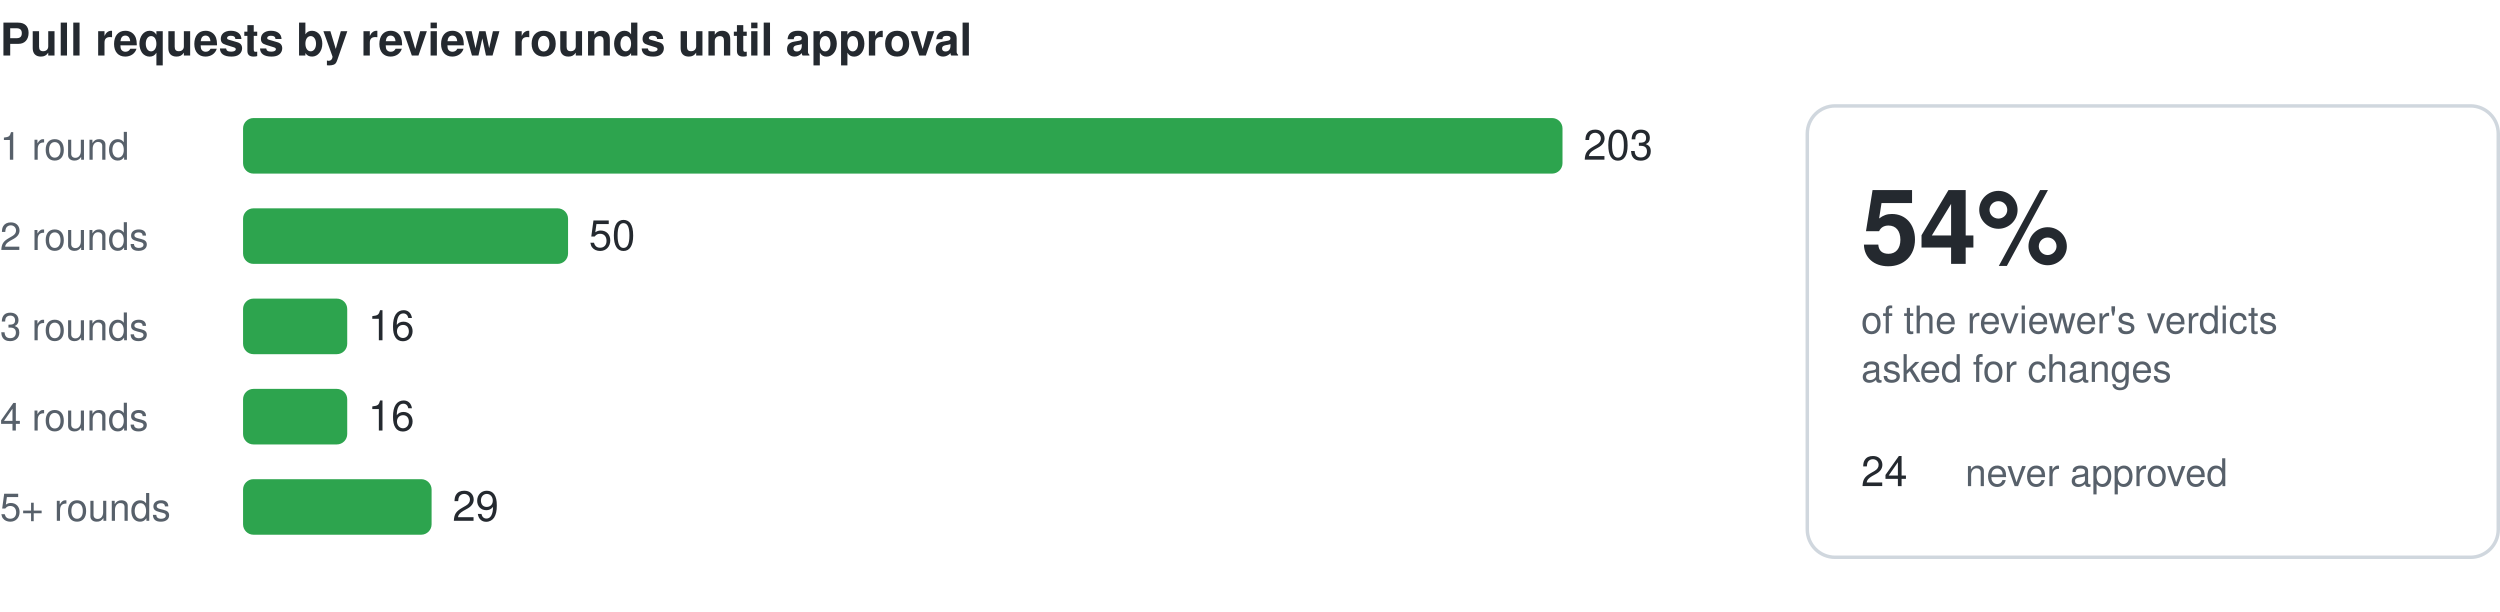
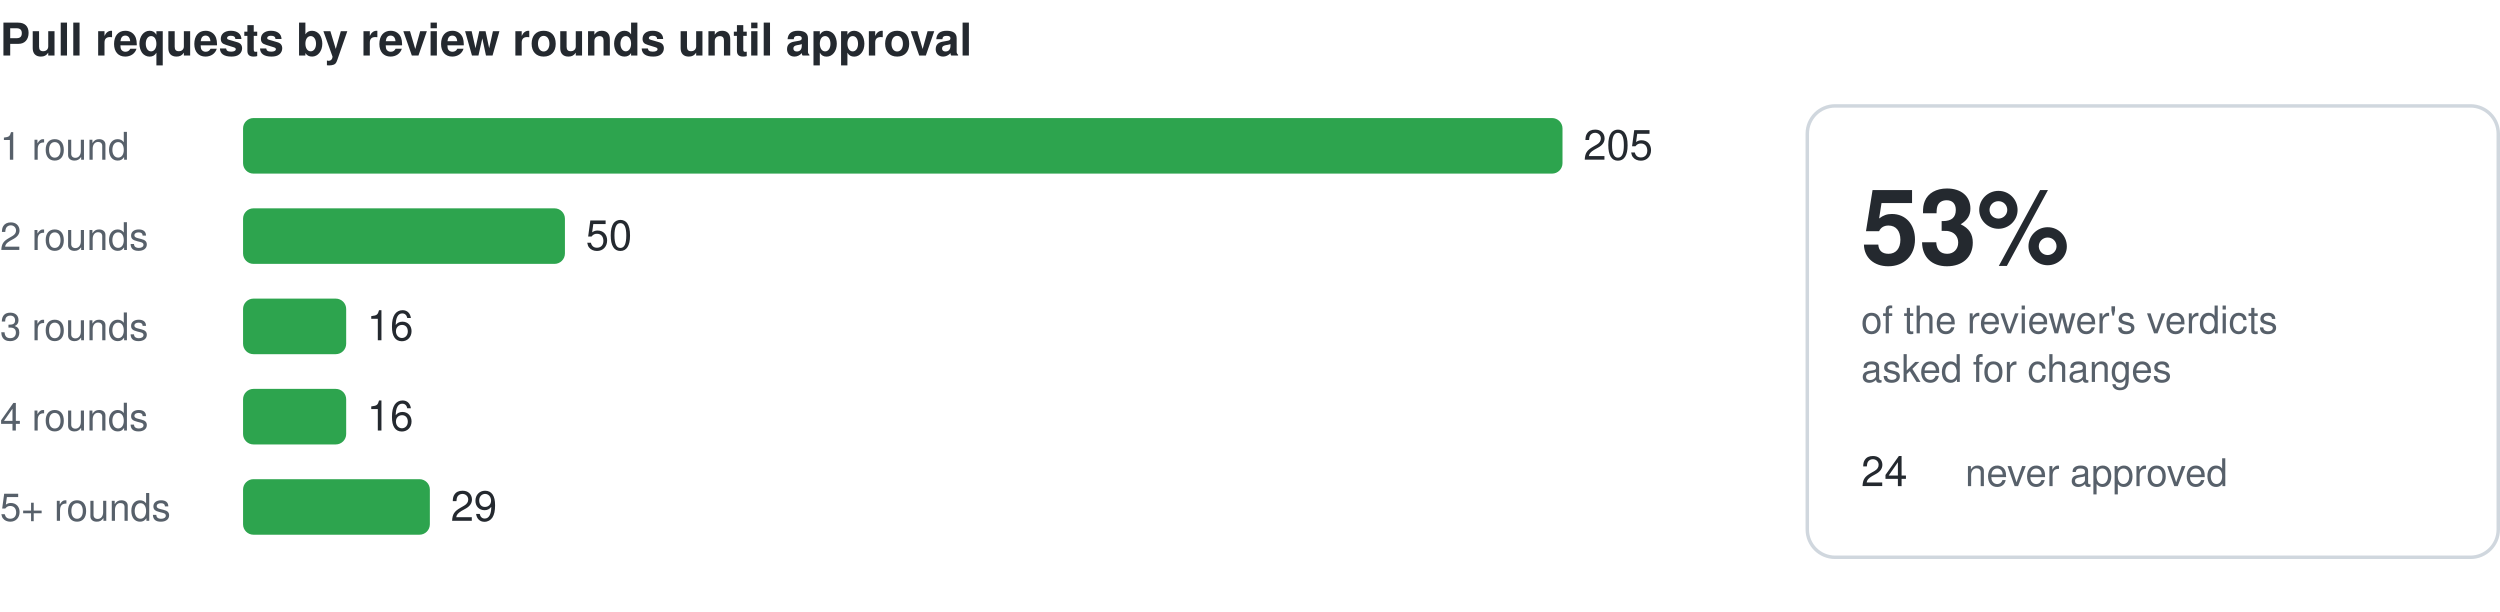
<svg xmlns="http://www.w3.org/2000/svg" width="720" height="176" viewBox="0 0 720 176" role="img" aria-label="Pull requests by review rounds until approval">
  <style>text{font:11px -apple-system,Segoe UI,Helvetica,Arial,sans-serif;fill:#57606a}.t{font-size:13px;font-weight:600;fill:#24292f}.v{font-size:12px;fill:#24292f}.b{fill:#2da44e}.big{font-size:30px;font-weight:600;fill:#24292f}.card{fill:none;stroke:#d0d7de}@media (prefers-color-scheme:dark){text{fill:#8b949e}.t{fill:#e6edf3}.v{fill:#e6edf3}.b{fill:#3fb950}.big{fill:#e6edf3}.card{stroke:#30363d}}</style>
  <text class="t" x="0" y="16">Pull requests by review rounds until approval</text>
  <g data-q="r1">
    <text x="0" y="46">1 round</text>
    <rect class="b" x="70" y="34" width="380.0" height="16" rx="3" />
-     <text class="v" x="456.0" y="46">203</text>
+     <text class="v" x="456.0" y="46">205</text>
  </g>
  <g data-q="r2">
    <text x="0" y="72">2 rounds</text>
-     <rect class="b" x="70" y="60" width="93.6" height="16" rx="3" />
-     <text class="v" x="169.6" y="72">50</text>
+     <rect class="b" x="70" y="60" width="92.7" height="16" rx="3" />
+     <text class="v" x="168.7" y="72">50</text>
  </g>
  <g data-q="r3">
    <text x="0" y="98">3 rounds</text>
-     <rect class="b" x="70" y="86" width="30.0" height="16" rx="3" />
-     <text class="v" x="106.0" y="98">16</text>
+     <rect class="b" x="70" y="86" width="29.7" height="16" rx="3" />
+     <text class="v" x="105.7" y="98">16</text>
  </g>
  <g data-q="r4">
    <text x="0" y="124">4 rounds</text>
-     <rect class="b" x="70" y="112" width="30.0" height="16" rx="3" />
-     <text class="v" x="106.0" y="124">16</text>
+     <rect class="b" x="70" y="112" width="29.7" height="16" rx="3" />
+     <text class="v" x="105.7" y="124">16</text>
  </g>
  <g data-q="r5plus">
    <text x="0" y="150">5+ rounds</text>
-     <rect class="b" x="70" y="138" width="54.3" height="16" rx="3" />
-     <text class="v" x="130.3" y="150">29</text>
+     <rect class="b" x="70" y="138" width="53.8" height="16" rx="3" />
+     <text class="v" x="129.8" y="150">29</text>
  </g>
  <rect class="card" x="520.5" y="30.5" width="199" height="130" rx="8" />
  <g data-q="changes_pct">
-     <text class="big" x="536" y="76">54%</text>
+     <text class="big" x="536" y="76">53%</text>
    <text x="536" y="96">of the reviewer's verdicts</text>
    <text x="536" y="110">asked for changes</text>
  </g>
  <g data-q="never">
    <text class="v" x="536" y="140">24</text>
    <text x="566" y="140">never approved</text>
  </g>
</svg>
